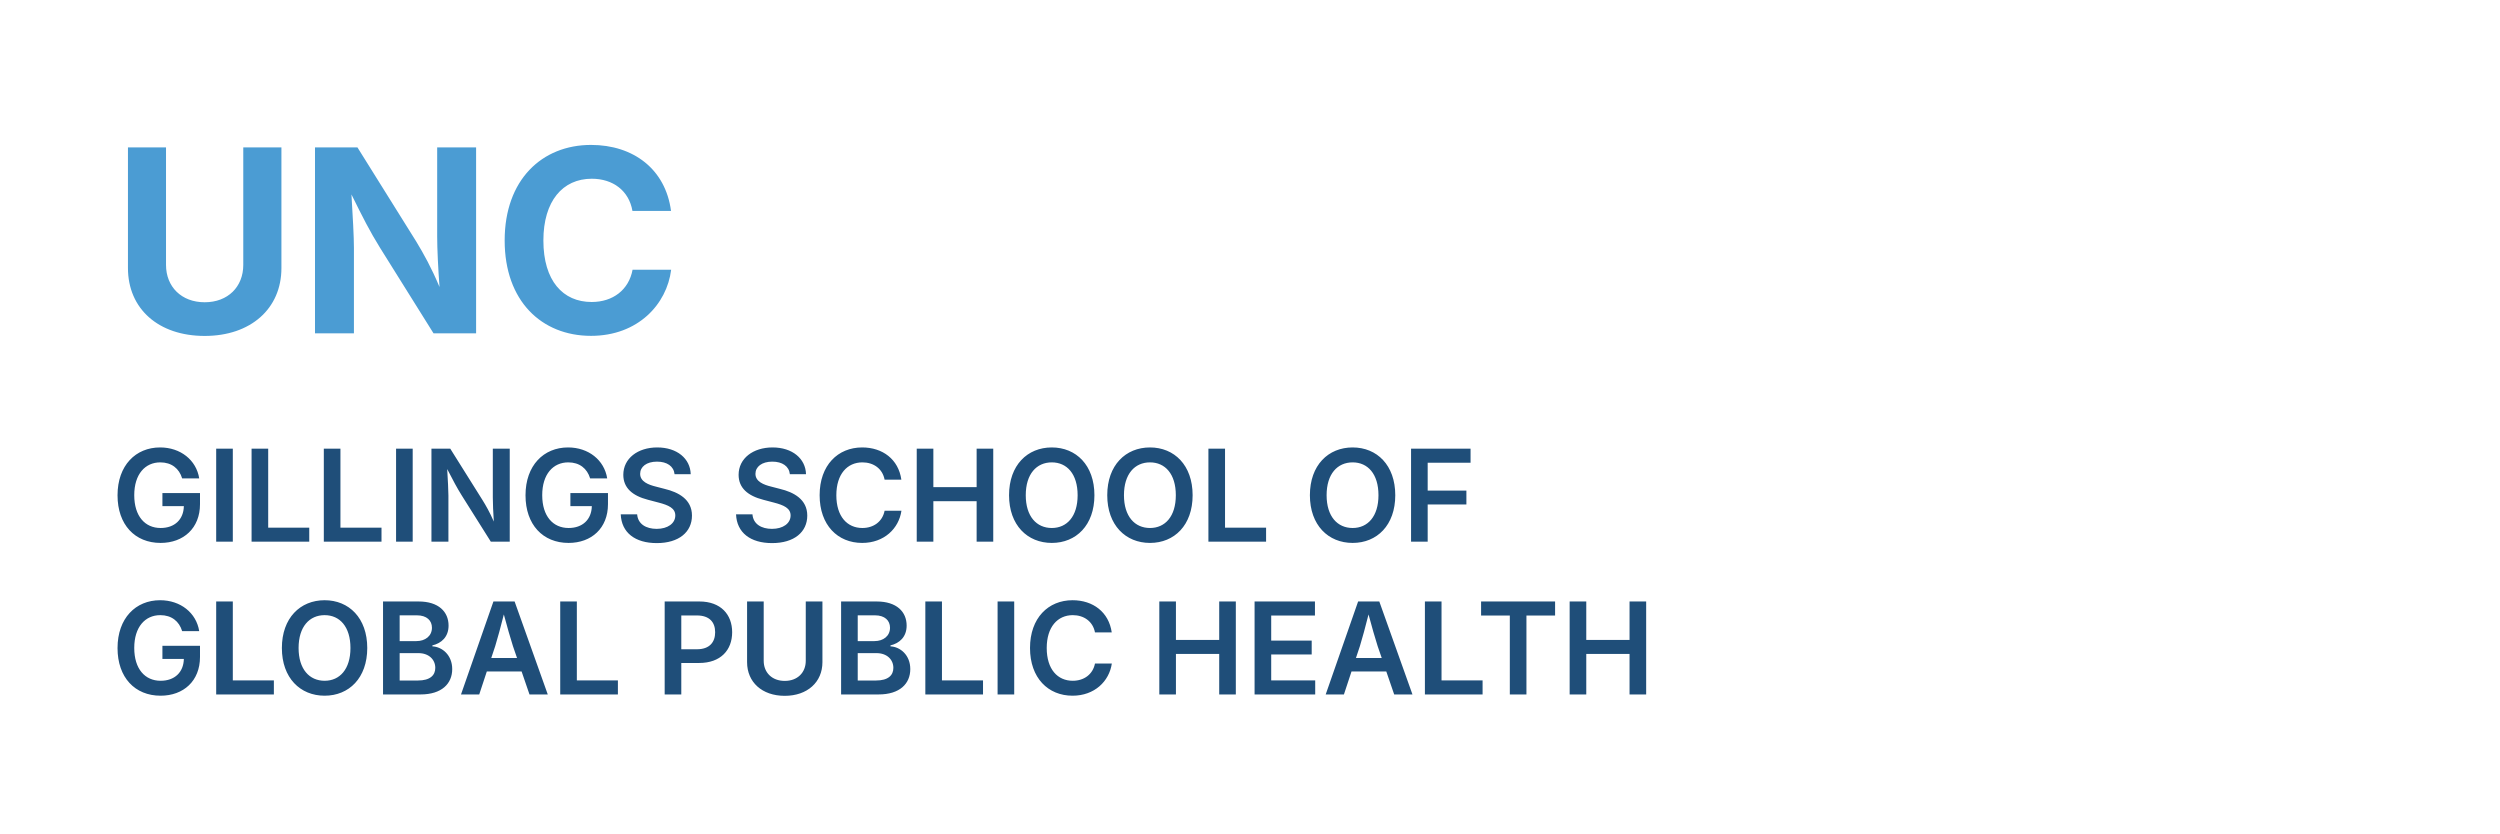
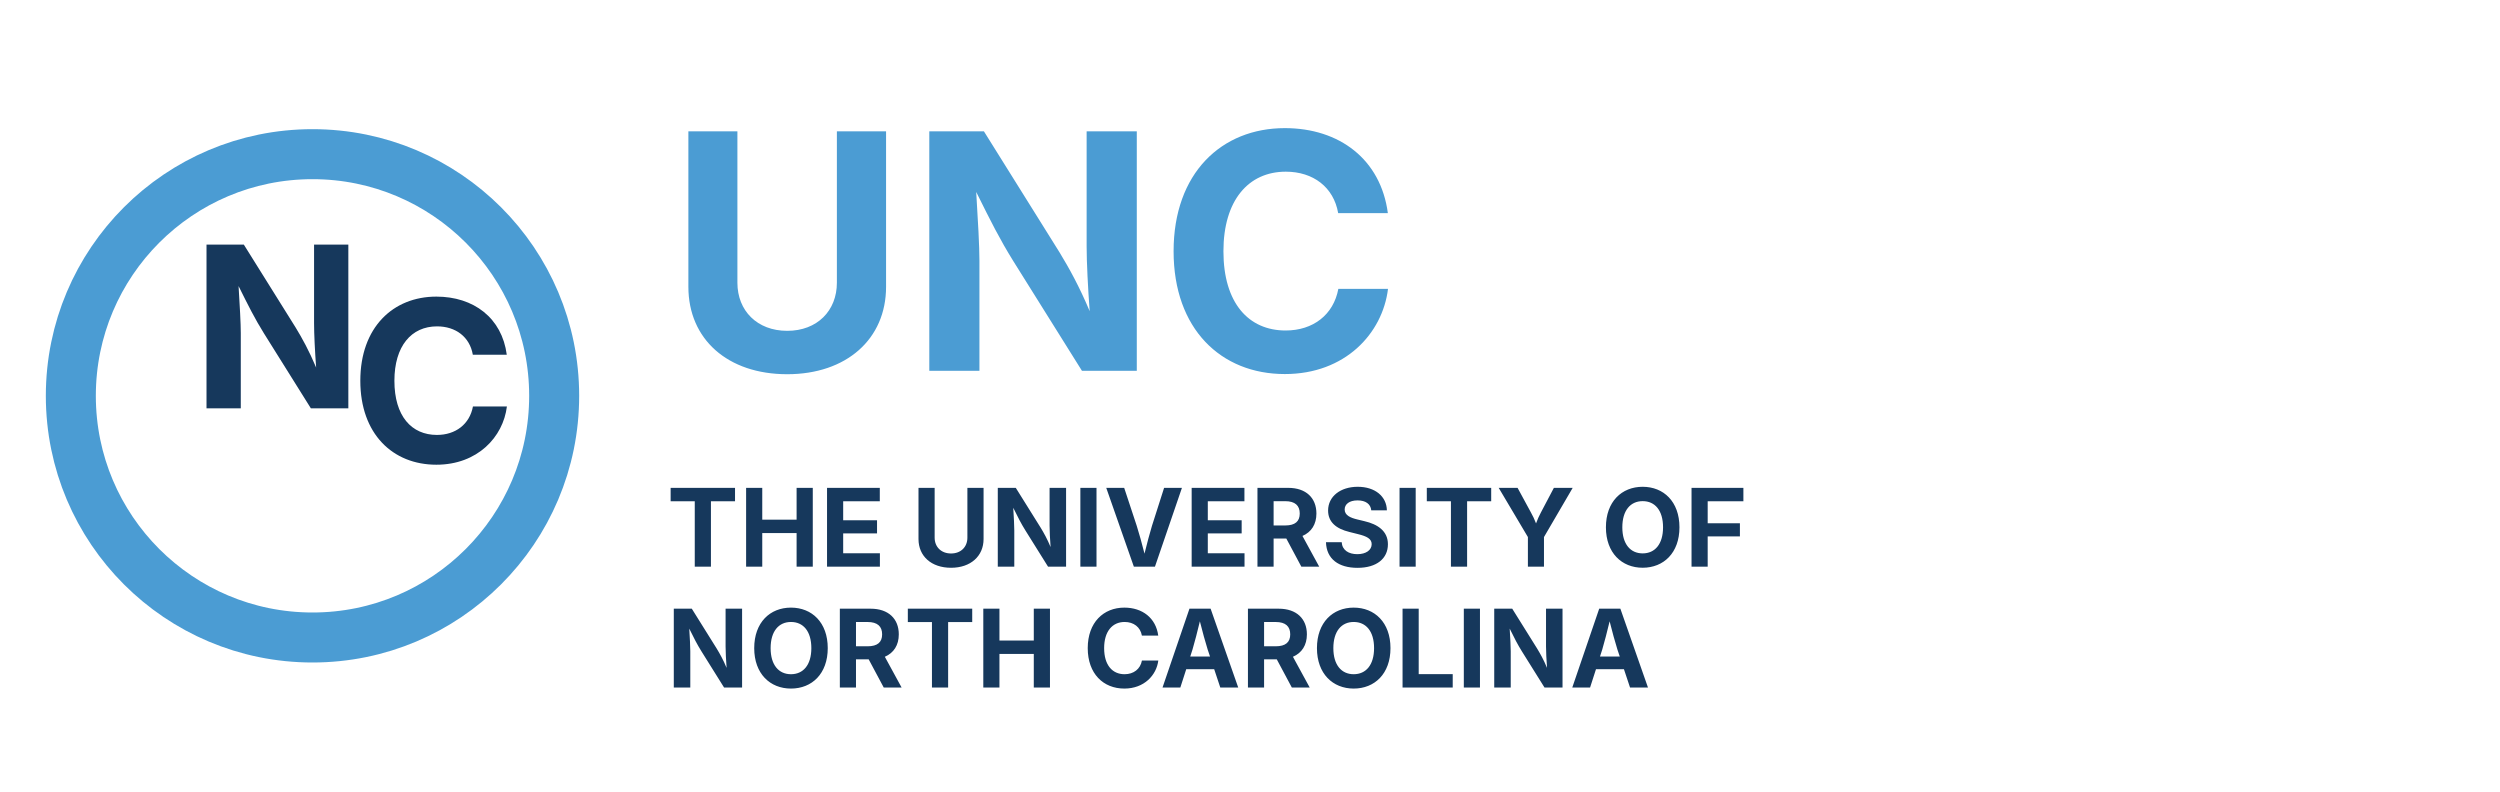
- <svg xmlns="http://www.w3.org/2000/svg" viewBox="0 0 900 300" role="img" aria-labelledby="title desc">
-   <rect width="900" height="300" fill="none" />
-   <text x="40" y="120" fill="#4B9CD3" font-family="Inter, Arial, sans-serif" font-size="92" font-weight="700">UNC</text>
-   <text x="40" y="195" fill="#1F4E79" font-family="Inter, Arial, sans-serif" font-size="46" font-weight="600">GILLINGS SCHOOL OF</text>
-   <text x="40" y="250" fill="#1F4E79" font-family="Inter, Arial, sans-serif" font-size="46" font-weight="600">GLOBAL PUBLIC HEALTH</text>
+ <svg xmlns="http://www.w3.org/2000/svg" viewBox="0 0 1200 380" role="img" aria-labelledby="title desc">
+   <rect width="1200" height="380" fill="none" />
+   <circle cx="150" cy="190" r="116" fill="none" stroke="#4B9CD3" stroke-width="24" />
+   <text x="92" y="196" fill="#16385c" font-family="Inter, Arial, sans-serif" font-size="108" font-weight="700">N</text>
+   <text x="168" y="222" fill="#16385c" font-family="Inter, Arial, sans-serif" font-size="108" font-weight="700">C</text>
+   <text x="320" y="178" fill="#4B9CD3" font-family="Inter, Arial, sans-serif" font-size="158" font-weight="700">UNC</text>
+   <text x="320" y="272" fill="#16385c" font-family="Inter, Arial, sans-serif" font-size="52" font-weight="700">THE UNIVERSITY OF</text>
+   <text x="320" y="330" fill="#16385c" font-family="Inter, Arial, sans-serif" font-size="52" font-weight="700">NORTH CAROLINA</text>
</svg>
